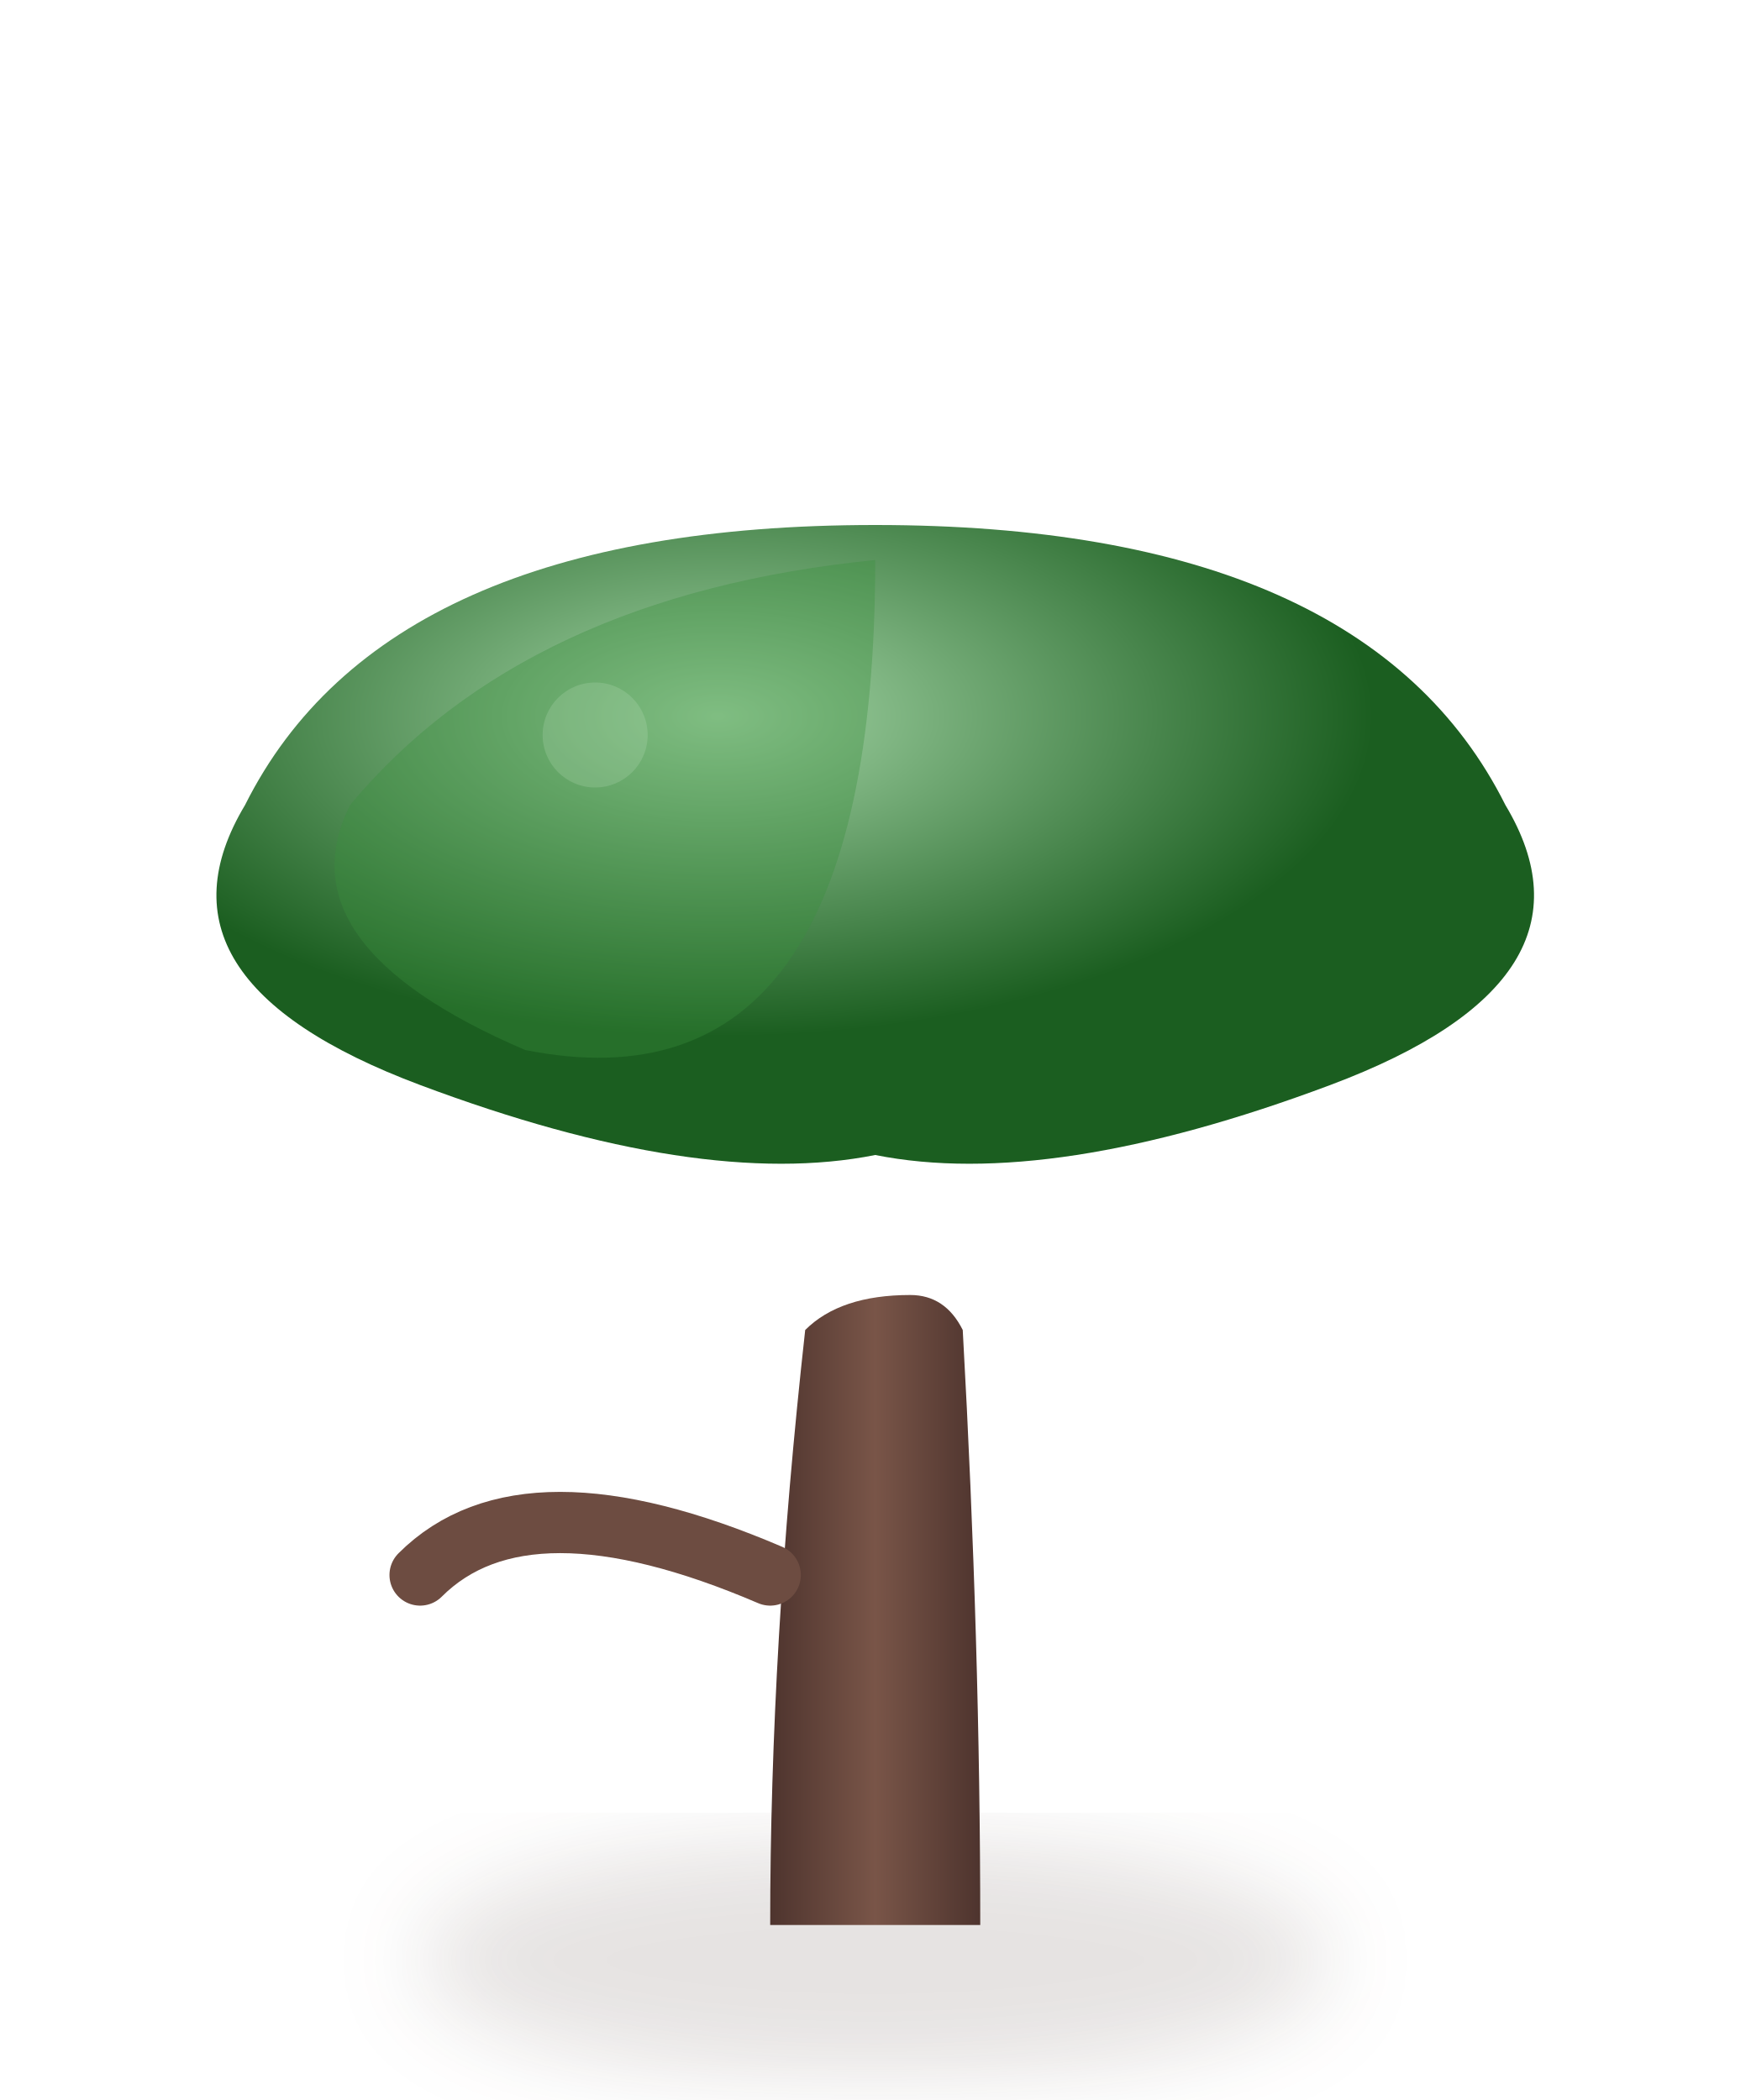
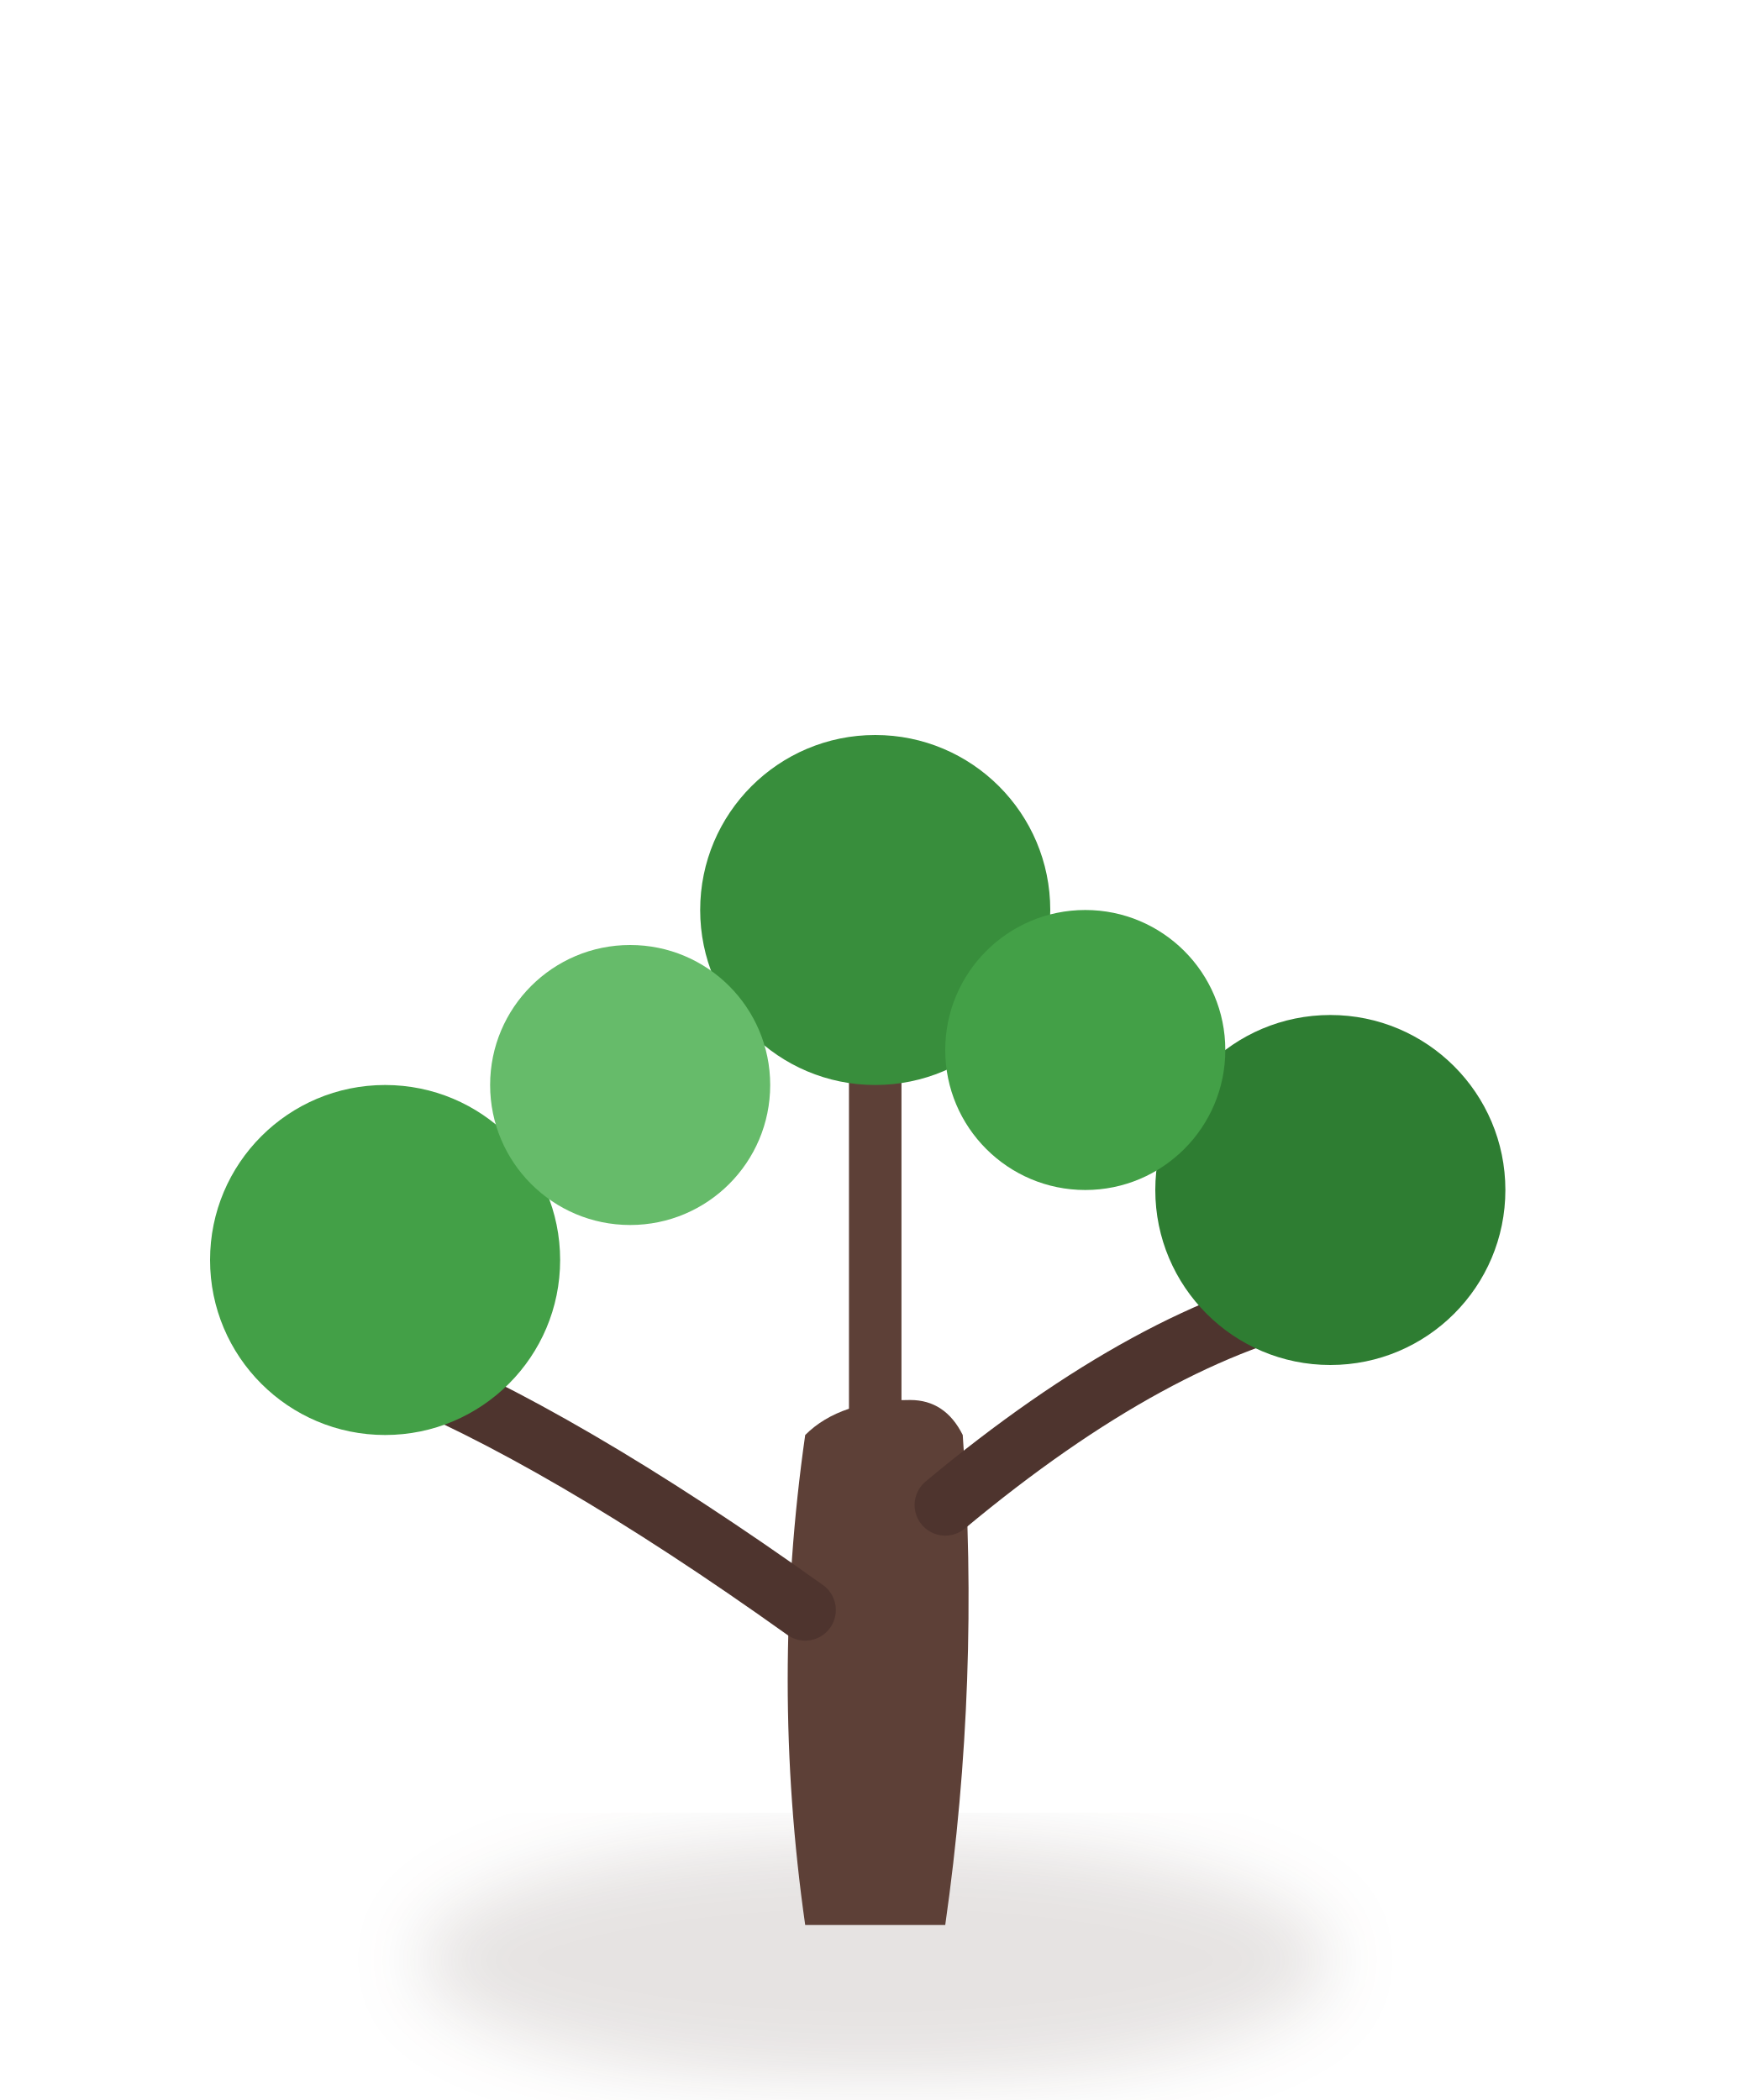
<svg xmlns="http://www.w3.org/2000/svg" viewBox="0 0 100 120">
  <defs>
-     <radialGradient id="cG" cx="38%" cy="30%">
-       <stop offset="0%" stop-color="#A5D6A7" />
-       <stop offset="100%" stop-color="#1B5E20" />
-     </radialGradient>
-     <linearGradient id="tG" x1="0" y1="0" x2="1" y2="0">
-       <stop offset="0%" stop-color="#4E342E" />
-       <stop offset="50%" stop-color="#795548" />
-       <stop offset="100%" stop-color="#4E342E" />
-     </linearGradient>
    <filter id="s">
-       <feGaussianBlur stdDeviation="2.5" />
+       <feGaussianBlur stdDeviation="2" />
    </filter>
  </defs>
  <ellipse cx="50" cy="112" rx="26" ry="7" fill="#3E2723" opacity="0.13" filter="url(#s)" />
-   <path d="M44 110 Q44 94 46 76 Q48 74 52 74 Q54 74 55 76 Q56 94 56 110Z" fill="url(#tG)" />
-   <path d="M44 90 Q30 84 24 90" stroke="#6D4C41" stroke-width="3.5" fill="none" stroke-linecap="round" />
-   <path d="M50 30 Q22 30 14 46 Q8 56 24 62 Q40 68 50 66 Q60 68 76 62 Q92 56 86 46 Q78 30 50 30Z" fill="url(#cG)" />
-   <path d="M50 32 Q30 34 20 46 Q16 54 30 60 Q50 64 50 32Z" fill="#388E3C" opacity="0.35" />
-   <circle cx="34" cy="42" r="3" fill="#C8E6C9" opacity="0.2" />
+   <path d="M46 110 Q44 96 46 82 Q48 80 52 80 Q54 80 55 82 Q56 96 54 110Z" fill="#5D4037" />
+   <path d="M46 92 Q32 82 22 78" stroke="#4E342E" stroke-width="3.5" fill="none" stroke-linecap="round" />
+   <path d="M54 86 Q66 76 76 74" stroke="#4E342E" stroke-width="3.5" fill="none" stroke-linecap="round" />
+   <path d="M50 82 Q50 68 50 58" stroke="#5D4037" stroke-width="3" fill="none" stroke-linecap="round" />
+   <circle cx="22" cy="72" r="10" fill="#43A047" />
+   <circle cx="50" cy="52" r="10" fill="#388E3C" />
+   <circle cx="76" cy="68" r="10" fill="#2E7D32" />
+   <circle cx="36" cy="62" r="8" fill="#66BB6A" />
+   <circle cx="62" cy="60" r="8" fill="#43A047" />
</svg>
